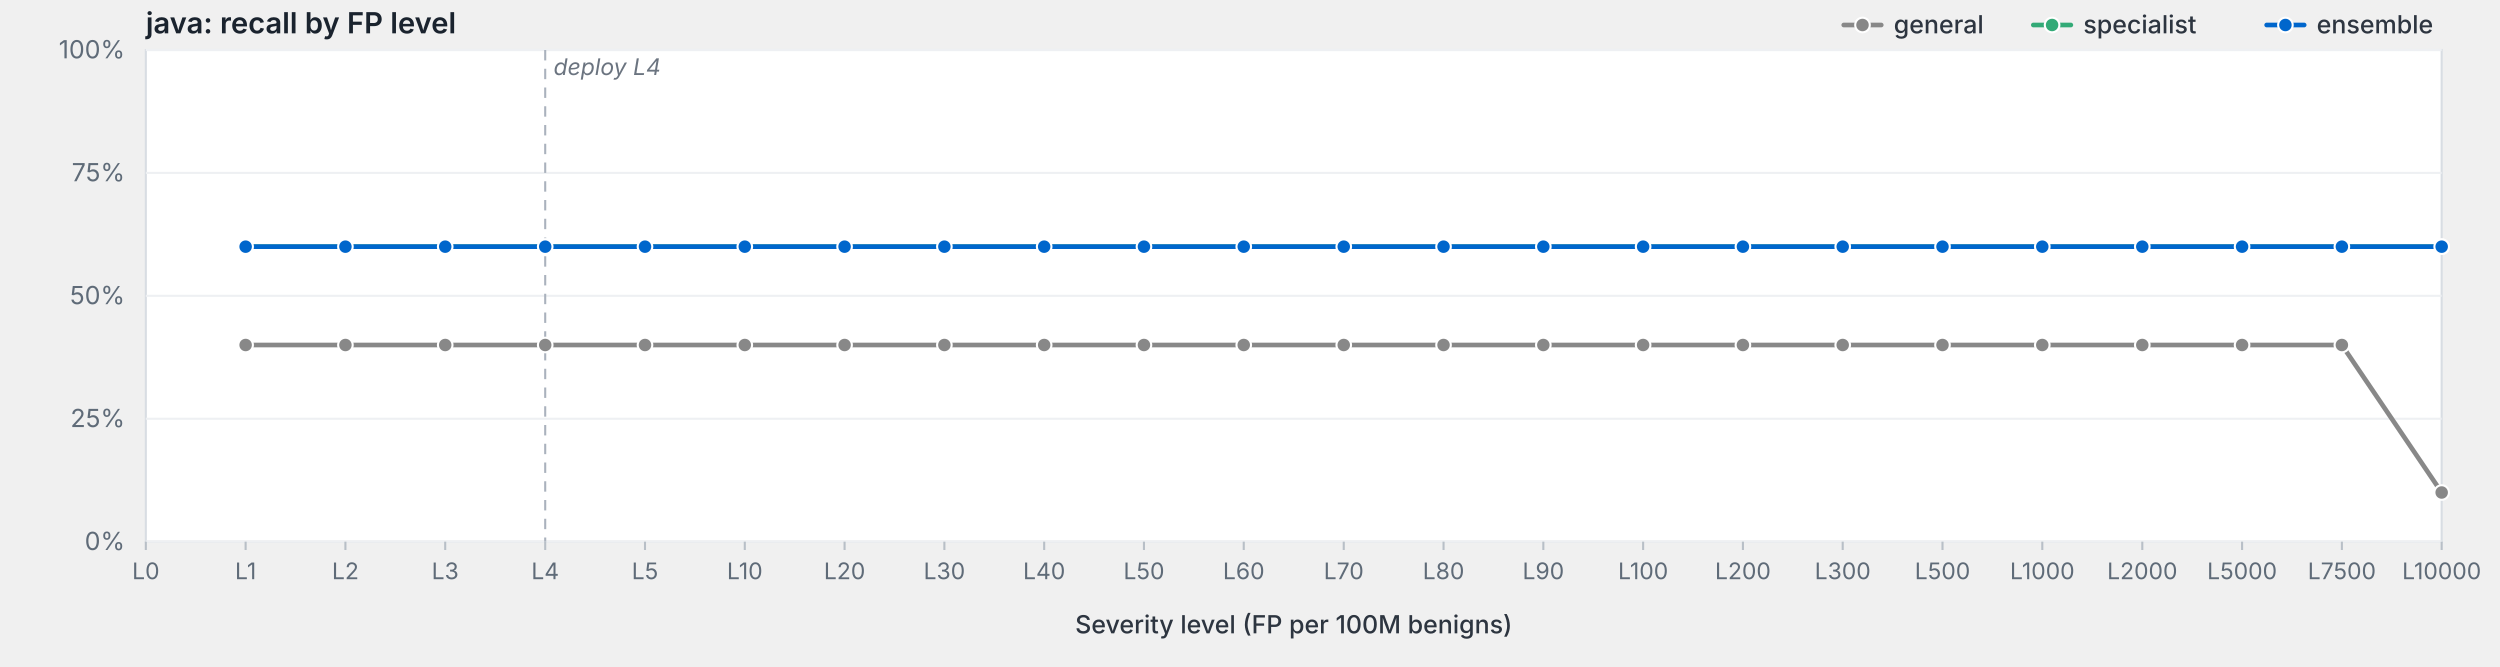
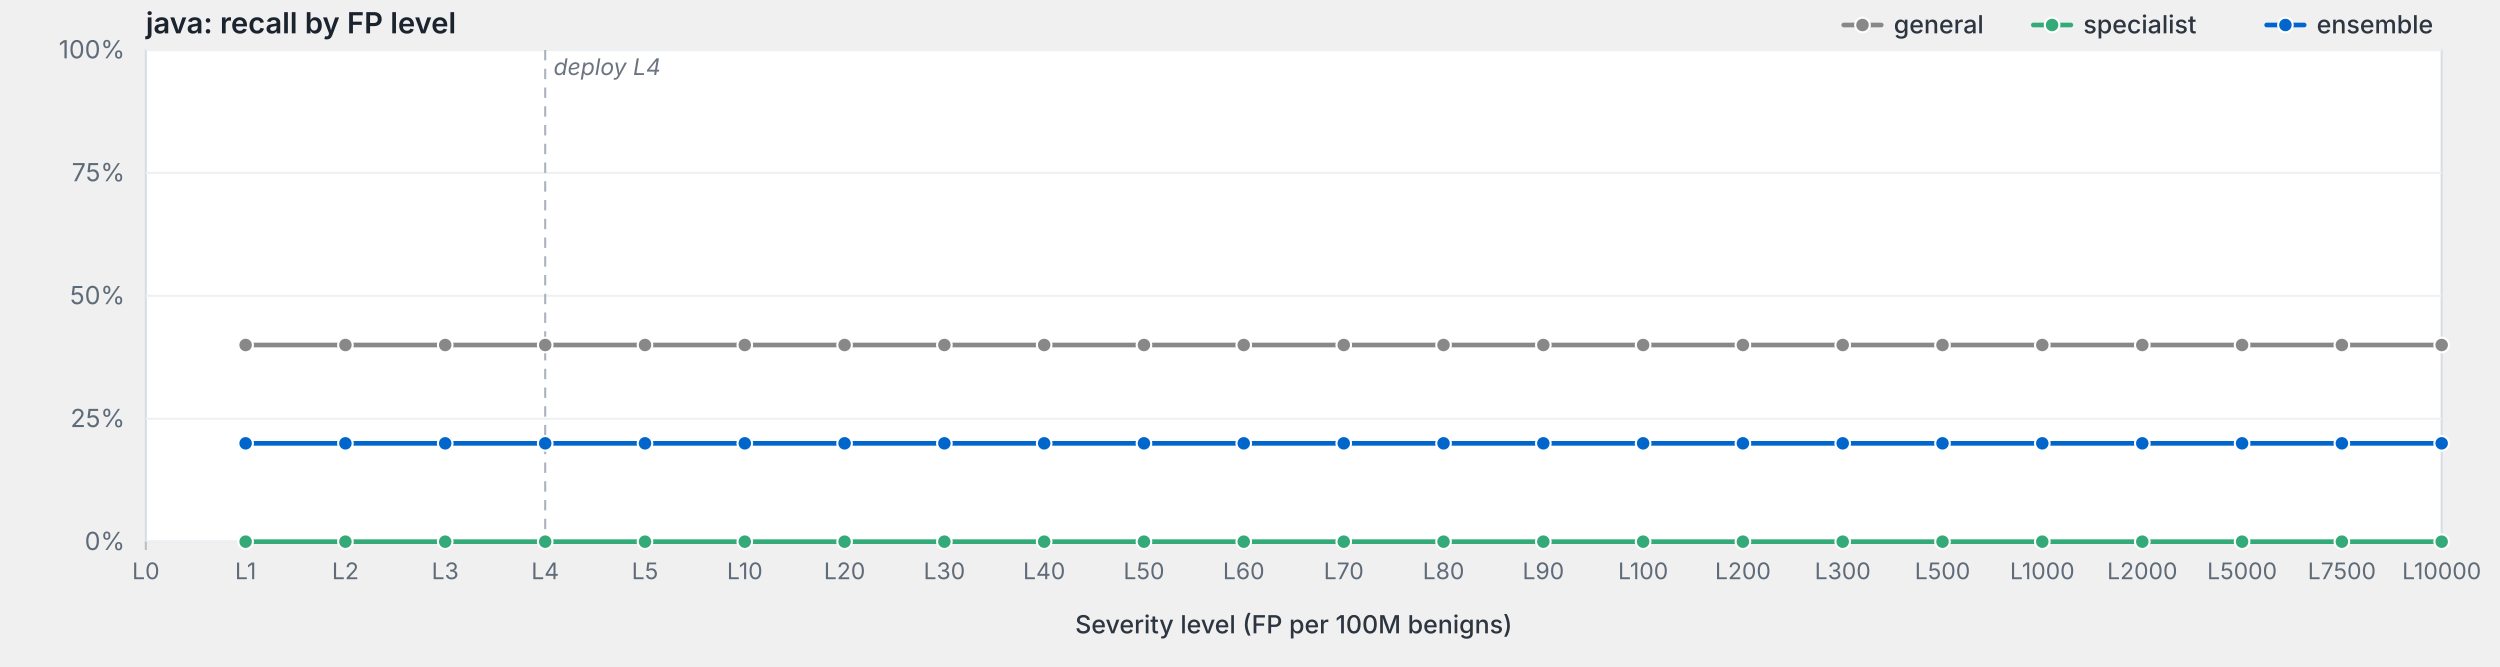
<svg xmlns="http://www.w3.org/2000/svg" viewBox="0 0 1200 320" width="1200" height="320" preserveAspectRatio="xMidYMid meet" role="img" aria-label="java: recall by FP level">
  <style>svg { background: #fdfdfd; }.frame { fill: #fff; stroke: #d8dde3; stroke-width: 1; }.grid { stroke: #eef0f3; stroke-width: 1; }.tick { stroke: #b8bfc7; stroke-width: 1; }.axis-label { fill: #5f6b78; font-family: -apple-system, BlinkMacSystemFont, "Segoe UI", system-ui, sans-serif; font-size: 12px; }.x-label { fill: #5f6b78; font-family: -apple-system, BlinkMacSystemFont, "Segoe UI", system-ui, sans-serif; font-size: 11px; }.axis-title { fill: #2d3540; font-family: -apple-system, BlinkMacSystemFont, "Segoe UI", system-ui, sans-serif; font-size: 12px; font-weight: 500; }.title { fill: #1a232e; font-family: -apple-system, BlinkMacSystemFont, "Segoe UI", system-ui, sans-serif; font-size: 14px; font-weight: 600; }.deploy-marker { stroke: #aab2bd; stroke-width: 1; stroke-dasharray: 5,4; }.deploy-label { fill: #6b7480; font-family: -apple-system, BlinkMacSystemFont, "Segoe UI", system-ui, sans-serif; font-size: 11px; font-style: italic; }.curve { fill: none; stroke-width: 2.25; stroke-linejoin: round; stroke-linecap: round; }.marker { stroke: #fff; stroke-width: 1; }.legend-text { fill: #2d3540; font-family: -apple-system, BlinkMacSystemFont, "Segoe UI", system-ui, sans-serif; font-size: 12px; font-weight: 500; }</style>
  <text class="title" x="70" y="16">java: recall by FP level</text>
  <rect class="frame" x="70" y="24" width="1102" height="236" />
  <line class="grid" x1="70" y1="260.0" x2="1172" y2="260.0" />
  <text class="axis-label" x="60" y="264.0" text-anchor="end">0%</text>
  <line class="grid" x1="70" y1="201.0" x2="1172" y2="201.0" />
  <text class="axis-label" x="60" y="205.0" text-anchor="end">25%</text>
  <line class="grid" x1="70" y1="142.0" x2="1172" y2="142.0" />
  <text class="axis-label" x="60" y="146.0" text-anchor="end">50%</text>
  <line class="grid" x1="70" y1="83.0" x2="1172" y2="83.0" />
  <text class="axis-label" x="60" y="87.0" text-anchor="end">75%</text>
  <line class="grid" x1="70" y1="24.0" x2="1172" y2="24.0" />
  <text class="axis-label" x="60" y="28.0" text-anchor="end">100%</text>
  <line class="deploy-marker" x1="261.7" y1="24" x2="261.7" y2="260" />
  <text class="deploy-label" x="265.7" y="36" text-anchor="start">deploy L4</text>
  <line class="tick" x1="70.0" y1="260" x2="70.0" y2="264" />
  <text class="x-label" x="70.0" y="278" text-anchor="middle">L0</text>
  <line class="tick" x1="117.9" y1="260" x2="117.9" y2="264" />
  <text class="x-label" x="117.9" y="278" text-anchor="middle">L1</text>
  <line class="tick" x1="165.8" y1="260" x2="165.8" y2="264" />
  <text class="x-label" x="165.8" y="278" text-anchor="middle">L2</text>
  <line class="tick" x1="213.7" y1="260" x2="213.7" y2="264" />
  <text class="x-label" x="213.7" y="278" text-anchor="middle">L3</text>
  <line class="tick" x1="261.7" y1="260" x2="261.7" y2="264" />
  <text class="x-label" x="261.7" y="278" text-anchor="middle">L4</text>
  <line class="tick" x1="309.6" y1="260" x2="309.6" y2="264" />
  <text class="x-label" x="309.6" y="278" text-anchor="middle">L5</text>
  <line class="tick" x1="357.5" y1="260" x2="357.5" y2="264" />
  <text class="x-label" x="357.5" y="278" text-anchor="middle">L10</text>
  <line class="tick" x1="405.4" y1="260" x2="405.4" y2="264" />
  <text class="x-label" x="405.4" y="278" text-anchor="middle">L20</text>
  <line class="tick" x1="453.3" y1="260" x2="453.3" y2="264" />
  <text class="x-label" x="453.3" y="278" text-anchor="middle">L30</text>
  <line class="tick" x1="501.2" y1="260" x2="501.2" y2="264" />
  <text class="x-label" x="501.2" y="278" text-anchor="middle">L40</text>
  <line class="tick" x1="549.1" y1="260" x2="549.1" y2="264" />
  <text class="x-label" x="549.1" y="278" text-anchor="middle">L50</text>
  <line class="tick" x1="597.0" y1="260" x2="597.0" y2="264" />
  <text class="x-label" x="597.0" y="278" text-anchor="middle">L60</text>
  <line class="tick" x1="645.0" y1="260" x2="645.0" y2="264" />
  <text class="x-label" x="645.0" y="278" text-anchor="middle">L70</text>
  <line class="tick" x1="692.9" y1="260" x2="692.9" y2="264" />
  <text class="x-label" x="692.9" y="278" text-anchor="middle">L80</text>
  <line class="tick" x1="740.8" y1="260" x2="740.8" y2="264" />
  <text class="x-label" x="740.8" y="278" text-anchor="middle">L90</text>
  <line class="tick" x1="788.7" y1="260" x2="788.7" y2="264" />
  <text class="x-label" x="788.7" y="278" text-anchor="middle">L100</text>
  <line class="tick" x1="836.6" y1="260" x2="836.6" y2="264" />
  <text class="x-label" x="836.6" y="278" text-anchor="middle">L200</text>
  <line class="tick" x1="884.5" y1="260" x2="884.5" y2="264" />
  <text class="x-label" x="884.5" y="278" text-anchor="middle">L300</text>
  <line class="tick" x1="932.4" y1="260" x2="932.4" y2="264" />
  <text class="x-label" x="932.4" y="278" text-anchor="middle">L500</text>
  <line class="tick" x1="980.3" y1="260" x2="980.3" y2="264" />
  <text class="x-label" x="980.3" y="278" text-anchor="middle">L1000</text>
  <line class="tick" x1="1028.3" y1="260" x2="1028.3" y2="264" />
  <text class="x-label" x="1028.3" y="278" text-anchor="middle">L2000</text>
  <line class="tick" x1="1076.2" y1="260" x2="1076.2" y2="264" />
  <text class="x-label" x="1076.2" y="278" text-anchor="middle">L5000</text>
  <line class="tick" x1="1124.1" y1="260" x2="1124.1" y2="264" />
  <text class="x-label" x="1124.1" y="278" text-anchor="middle">L7500</text>
  <line class="tick" x1="1172.0" y1="260" x2="1172.0" y2="264" />
  <text class="x-label" x="1172.0" y="278" text-anchor="middle">L10000</text>
  <text class="axis-title" x="621.0" y="304" text-anchor="middle">Severity level (FP per 100M benigns)</text>
-   <path class="curve" d="M117.9,165.6 L165.8,165.6 L213.7,165.6 L261.7,165.6 L309.6,165.6 L357.5,165.6 L405.4,165.6 L453.3,165.6 L501.2,165.6 L549.1,165.6 L597.0,165.6 L645.0,165.6 L692.9,165.6 L740.8,165.6 L788.7,165.6 L836.6,165.6 L884.5,165.6 L932.4,165.6 L980.3,165.6 L1028.3,165.6 L1076.2,165.6 L1124.1,165.6 L1172.0,236.4" stroke="#888" />
+   <path class="curve" d="M117.9,165.6 L165.8,165.6 L213.7,165.6 L261.7,165.6 L309.6,165.6 L357.5,165.6 L405.4,165.6 L453.3,165.6 L501.2,165.6 L549.1,165.6 L597.0,165.6 L645.0,165.6 L692.9,165.6 L740.8,165.6 L788.7,165.6 L836.6,165.6 L884.5,165.6 L932.4,165.6 L980.3,165.6 L1028.3,165.6 L1076.2,165.6 L1124.1,165.6 L1172.0,165.6" stroke="#888" />
  <circle class="marker" cx="117.9" cy="165.6" r="3.5" fill="#888" />
  <circle class="marker" cx="165.8" cy="165.6" r="3.5" fill="#888" />
  <circle class="marker" cx="213.7" cy="165.6" r="3.5" fill="#888" />
  <circle class="marker" cx="261.7" cy="165.6" r="3.5" fill="#888" />
  <circle class="marker" cx="309.6" cy="165.6" r="3.5" fill="#888" />
  <circle class="marker" cx="357.5" cy="165.6" r="3.5" fill="#888" />
  <circle class="marker" cx="405.4" cy="165.6" r="3.5" fill="#888" />
  <circle class="marker" cx="453.3" cy="165.6" r="3.5" fill="#888" />
  <circle class="marker" cx="501.2" cy="165.6" r="3.5" fill="#888" />
  <circle class="marker" cx="549.1" cy="165.6" r="3.5" fill="#888" />
  <circle class="marker" cx="597.0" cy="165.6" r="3.5" fill="#888" />
  <circle class="marker" cx="645.0" cy="165.6" r="3.5" fill="#888" />
  <circle class="marker" cx="692.9" cy="165.6" r="3.5" fill="#888" />
  <circle class="marker" cx="740.8" cy="165.6" r="3.5" fill="#888" />
  <circle class="marker" cx="788.7" cy="165.6" r="3.5" fill="#888" />
  <circle class="marker" cx="836.6" cy="165.6" r="3.5" fill="#888" />
  <circle class="marker" cx="884.5" cy="165.6" r="3.5" fill="#888" />
  <circle class="marker" cx="932.4" cy="165.6" r="3.5" fill="#888" />
  <circle class="marker" cx="980.3" cy="165.6" r="3.5" fill="#888" />
  <circle class="marker" cx="1028.3" cy="165.6" r="3.5" fill="#888" />
  <circle class="marker" cx="1076.2" cy="165.6" r="3.5" fill="#888" />
  <circle class="marker" cx="1124.1" cy="165.6" r="3.5" fill="#888" />
-   <circle class="marker" cx="1172.0" cy="236.4" r="3.5" fill="#888" />
-   <path class="curve" d="M117.9,118.4 L165.8,118.4 L213.7,118.4 L261.7,118.4 L309.6,118.4 L357.5,118.4 L405.4,118.4 L453.3,118.4 L501.2,118.4 L549.1,118.4 L597.0,118.4 L645.0,118.4 L692.9,118.4 L740.8,118.4 L788.7,118.4 L836.6,118.4 L884.5,118.4 L932.4,118.4 L980.3,118.4 L1028.3,118.4 L1076.2,118.4 L1124.1,118.4 L1172.0,118.4" stroke="#3a7" />
-   <circle class="marker" cx="117.9" cy="118.4" r="3.5" fill="#3a7" />
-   <circle class="marker" cx="165.8" cy="118.4" r="3.5" fill="#3a7" />
-   <circle class="marker" cx="213.7" cy="118.4" r="3.5" fill="#3a7" />
-   <circle class="marker" cx="261.7" cy="118.4" r="3.5" fill="#3a7" />
-   <circle class="marker" cx="309.6" cy="118.4" r="3.5" fill="#3a7" />
-   <circle class="marker" cx="357.5" cy="118.4" r="3.5" fill="#3a7" />
-   <circle class="marker" cx="405.4" cy="118.4" r="3.5" fill="#3a7" />
-   <circle class="marker" cx="453.3" cy="118.4" r="3.5" fill="#3a7" />
-   <circle class="marker" cx="501.2" cy="118.4" r="3.5" fill="#3a7" />
-   <circle class="marker" cx="549.1" cy="118.4" r="3.5" fill="#3a7" />
-   <circle class="marker" cx="597.0" cy="118.4" r="3.5" fill="#3a7" />
-   <circle class="marker" cx="645.0" cy="118.4" r="3.5" fill="#3a7" />
-   <circle class="marker" cx="692.9" cy="118.4" r="3.5" fill="#3a7" />
-   <circle class="marker" cx="740.8" cy="118.4" r="3.5" fill="#3a7" />
-   <circle class="marker" cx="788.7" cy="118.4" r="3.5" fill="#3a7" />
-   <circle class="marker" cx="836.6" cy="118.4" r="3.5" fill="#3a7" />
-   <circle class="marker" cx="884.5" cy="118.4" r="3.5" fill="#3a7" />
-   <circle class="marker" cx="932.4" cy="118.4" r="3.5" fill="#3a7" />
-   <circle class="marker" cx="980.3" cy="118.4" r="3.5" fill="#3a7" />
-   <circle class="marker" cx="1028.3" cy="118.4" r="3.5" fill="#3a7" />
-   <circle class="marker" cx="1076.2" cy="118.4" r="3.5" fill="#3a7" />
-   <circle class="marker" cx="1124.1" cy="118.4" r="3.5" fill="#3a7" />
-   <circle class="marker" cx="1172.0" cy="118.4" r="3.5" fill="#3a7" />
-   <path class="curve" d="M117.9,118.4 L165.8,118.4 L213.7,118.4 L261.7,118.4 L309.6,118.4 L357.5,118.4 L405.4,118.4 L453.3,118.4 L501.2,118.4 L549.1,118.4 L597.0,118.4 L645.0,118.4 L692.9,118.4 L740.8,118.4 L788.7,118.4 L836.6,118.4 L884.5,118.4 L932.4,118.4 L980.3,118.4 L1028.3,118.4 L1076.2,118.4 L1124.1,118.4 L1172.0,118.4" stroke="#06c" />
-   <circle class="marker" cx="117.9" cy="118.4" r="3.5" fill="#06c" />
-   <circle class="marker" cx="165.8" cy="118.4" r="3.5" fill="#06c" />
-   <circle class="marker" cx="213.7" cy="118.4" r="3.5" fill="#06c" />
-   <circle class="marker" cx="261.7" cy="118.4" r="3.5" fill="#06c" />
-   <circle class="marker" cx="309.6" cy="118.4" r="3.5" fill="#06c" />
-   <circle class="marker" cx="357.5" cy="118.4" r="3.5" fill="#06c" />
-   <circle class="marker" cx="405.4" cy="118.4" r="3.5" fill="#06c" />
-   <circle class="marker" cx="453.3" cy="118.4" r="3.5" fill="#06c" />
-   <circle class="marker" cx="501.2" cy="118.4" r="3.5" fill="#06c" />
-   <circle class="marker" cx="549.1" cy="118.4" r="3.5" fill="#06c" />
-   <circle class="marker" cx="597.0" cy="118.4" r="3.5" fill="#06c" />
-   <circle class="marker" cx="645.0" cy="118.4" r="3.5" fill="#06c" />
-   <circle class="marker" cx="692.9" cy="118.4" r="3.5" fill="#06c" />
-   <circle class="marker" cx="740.8" cy="118.4" r="3.5" fill="#06c" />
-   <circle class="marker" cx="788.7" cy="118.4" r="3.5" fill="#06c" />
-   <circle class="marker" cx="836.6" cy="118.4" r="3.5" fill="#06c" />
-   <circle class="marker" cx="884.5" cy="118.4" r="3.5" fill="#06c" />
-   <circle class="marker" cx="932.4" cy="118.4" r="3.5" fill="#06c" />
-   <circle class="marker" cx="980.3" cy="118.4" r="3.5" fill="#06c" />
-   <circle class="marker" cx="1028.3" cy="118.4" r="3.5" fill="#06c" />
-   <circle class="marker" cx="1076.2" cy="118.4" r="3.5" fill="#06c" />
-   <circle class="marker" cx="1124.1" cy="118.4" r="3.5" fill="#06c" />
-   <circle class="marker" cx="1172.0" cy="118.4" r="3.5" fill="#06c" />
+   <circle class="marker" cx="1172.0" cy="165.6" r="3.5" fill="#888" />
+   <path class="curve" d="M117.9,260.0 L165.8,260.0 L213.7,260.0 L261.7,260.0 L309.6,260.0 L357.5,260.0 L405.4,260.0 L453.3,260.0 L501.2,260.0 L549.1,260.0 L597.0,260.0 L645.0,260.0 L692.9,260.0 L740.8,260.0 L788.7,260.0 L836.6,260.0 L884.5,260.0 L932.4,260.0 L980.3,260.0 L1028.3,260.0 L1076.2,260.0 L1124.1,260.0 L1172.0,260.0" stroke="#3a7" />
+   <circle class="marker" cx="117.9" cy="260.0" r="3.5" fill="#3a7" />
+   <circle class="marker" cx="165.8" cy="260.0" r="3.5" fill="#3a7" />
+   <circle class="marker" cx="213.7" cy="260.0" r="3.5" fill="#3a7" />
+   <circle class="marker" cx="261.7" cy="260.0" r="3.5" fill="#3a7" />
+   <circle class="marker" cx="309.6" cy="260.0" r="3.5" fill="#3a7" />
+   <circle class="marker" cx="357.5" cy="260.0" r="3.5" fill="#3a7" />
+   <circle class="marker" cx="405.4" cy="260.0" r="3.5" fill="#3a7" />
+   <circle class="marker" cx="453.3" cy="260.0" r="3.5" fill="#3a7" />
+   <circle class="marker" cx="501.2" cy="260.0" r="3.5" fill="#3a7" />
+   <circle class="marker" cx="549.1" cy="260.0" r="3.5" fill="#3a7" />
+   <circle class="marker" cx="597.0" cy="260.0" r="3.5" fill="#3a7" />
+   <circle class="marker" cx="645.0" cy="260.0" r="3.5" fill="#3a7" />
+   <circle class="marker" cx="692.9" cy="260.0" r="3.5" fill="#3a7" />
+   <circle class="marker" cx="740.8" cy="260.0" r="3.5" fill="#3a7" />
+   <circle class="marker" cx="788.7" cy="260.0" r="3.5" fill="#3a7" />
+   <circle class="marker" cx="836.6" cy="260.0" r="3.5" fill="#3a7" />
+   <circle class="marker" cx="884.5" cy="260.0" r="3.5" fill="#3a7" />
+   <circle class="marker" cx="932.4" cy="260.0" r="3.5" fill="#3a7" />
+   <circle class="marker" cx="980.3" cy="260.0" r="3.5" fill="#3a7" />
+   <circle class="marker" cx="1028.3" cy="260.0" r="3.5" fill="#3a7" />
+   <circle class="marker" cx="1076.2" cy="260.0" r="3.5" fill="#3a7" />
+   <circle class="marker" cx="1124.1" cy="260.0" r="3.5" fill="#3a7" />
+   <circle class="marker" cx="1172.0" cy="260.0" r="3.5" fill="#3a7" />
+   <path class="curve" d="M117.9,212.8 L165.8,212.8 L213.7,212.8 L261.7,212.8 L309.6,212.8 L357.5,212.8 L405.4,212.8 L453.3,212.8 L501.2,212.8 L549.1,212.8 L597.0,212.8 L645.0,212.8 L692.9,212.8 L740.8,212.8 L788.7,212.8 L836.6,212.8 L884.5,212.8 L932.4,212.8 L980.3,212.8 L1028.3,212.8 L1076.2,212.8 L1124.1,212.8 L1172.0,212.8" stroke="#06c" />
+   <circle class="marker" cx="117.9" cy="212.8" r="3.5" fill="#06c" />
+   <circle class="marker" cx="165.8" cy="212.8" r="3.5" fill="#06c" />
+   <circle class="marker" cx="213.7" cy="212.8" r="3.5" fill="#06c" />
+   <circle class="marker" cx="261.7" cy="212.8" r="3.5" fill="#06c" />
+   <circle class="marker" cx="309.6" cy="212.8" r="3.5" fill="#06c" />
+   <circle class="marker" cx="357.5" cy="212.8" r="3.5" fill="#06c" />
+   <circle class="marker" cx="405.4" cy="212.8" r="3.5" fill="#06c" />
+   <circle class="marker" cx="453.3" cy="212.8" r="3.5" fill="#06c" />
+   <circle class="marker" cx="501.2" cy="212.8" r="3.5" fill="#06c" />
+   <circle class="marker" cx="549.1" cy="212.8" r="3.5" fill="#06c" />
+   <circle class="marker" cx="597.0" cy="212.8" r="3.5" fill="#06c" />
+   <circle class="marker" cx="645.0" cy="212.8" r="3.5" fill="#06c" />
+   <circle class="marker" cx="692.9" cy="212.8" r="3.5" fill="#06c" />
+   <circle class="marker" cx="740.8" cy="212.8" r="3.5" fill="#06c" />
+   <circle class="marker" cx="788.7" cy="212.8" r="3.5" fill="#06c" />
+   <circle class="marker" cx="836.6" cy="212.8" r="3.5" fill="#06c" />
+   <circle class="marker" cx="884.5" cy="212.8" r="3.5" fill="#06c" />
+   <circle class="marker" cx="932.4" cy="212.8" r="3.5" fill="#06c" />
+   <circle class="marker" cx="980.3" cy="212.8" r="3.5" fill="#06c" />
+   <circle class="marker" cx="1028.3" cy="212.8" r="3.5" fill="#06c" />
+   <circle class="marker" cx="1076.2" cy="212.8" r="3.5" fill="#06c" />
+   <circle class="marker" cx="1124.1" cy="212.8" r="3.5" fill="#06c" />
+   <circle class="marker" cx="1172.0" cy="212.8" r="3.5" fill="#06c" />
  <line x1="1088.0" y1="12.0" x2="1106.0" y2="12.0" stroke="#06c" stroke-width="2.25" stroke-linecap="round" />
  <circle cx="1097.0" cy="12.0" r="3.5" fill="#06c" stroke="#fff" stroke-width="1" />
  <text class="legend-text" x="1112.0" y="16.0">ensemble</text>
  <line x1="976.0" y1="12.0" x2="994.0" y2="12.0" stroke="#3a7" stroke-width="2.25" stroke-linecap="round" />
  <circle cx="985.0" cy="12.0" r="3.5" fill="#3a7" stroke="#fff" stroke-width="1" />
  <text class="legend-text" x="1000.0" y="16.0">specialist</text>
  <line x1="885.0" y1="12.0" x2="903.0" y2="12.0" stroke="#888" stroke-width="2.25" stroke-linecap="round" />
  <circle cx="894.0" cy="12.0" r="3.5" fill="#888" stroke="#fff" stroke-width="1" />
  <text class="legend-text" x="909.0" y="16.0">general</text>
</svg>
